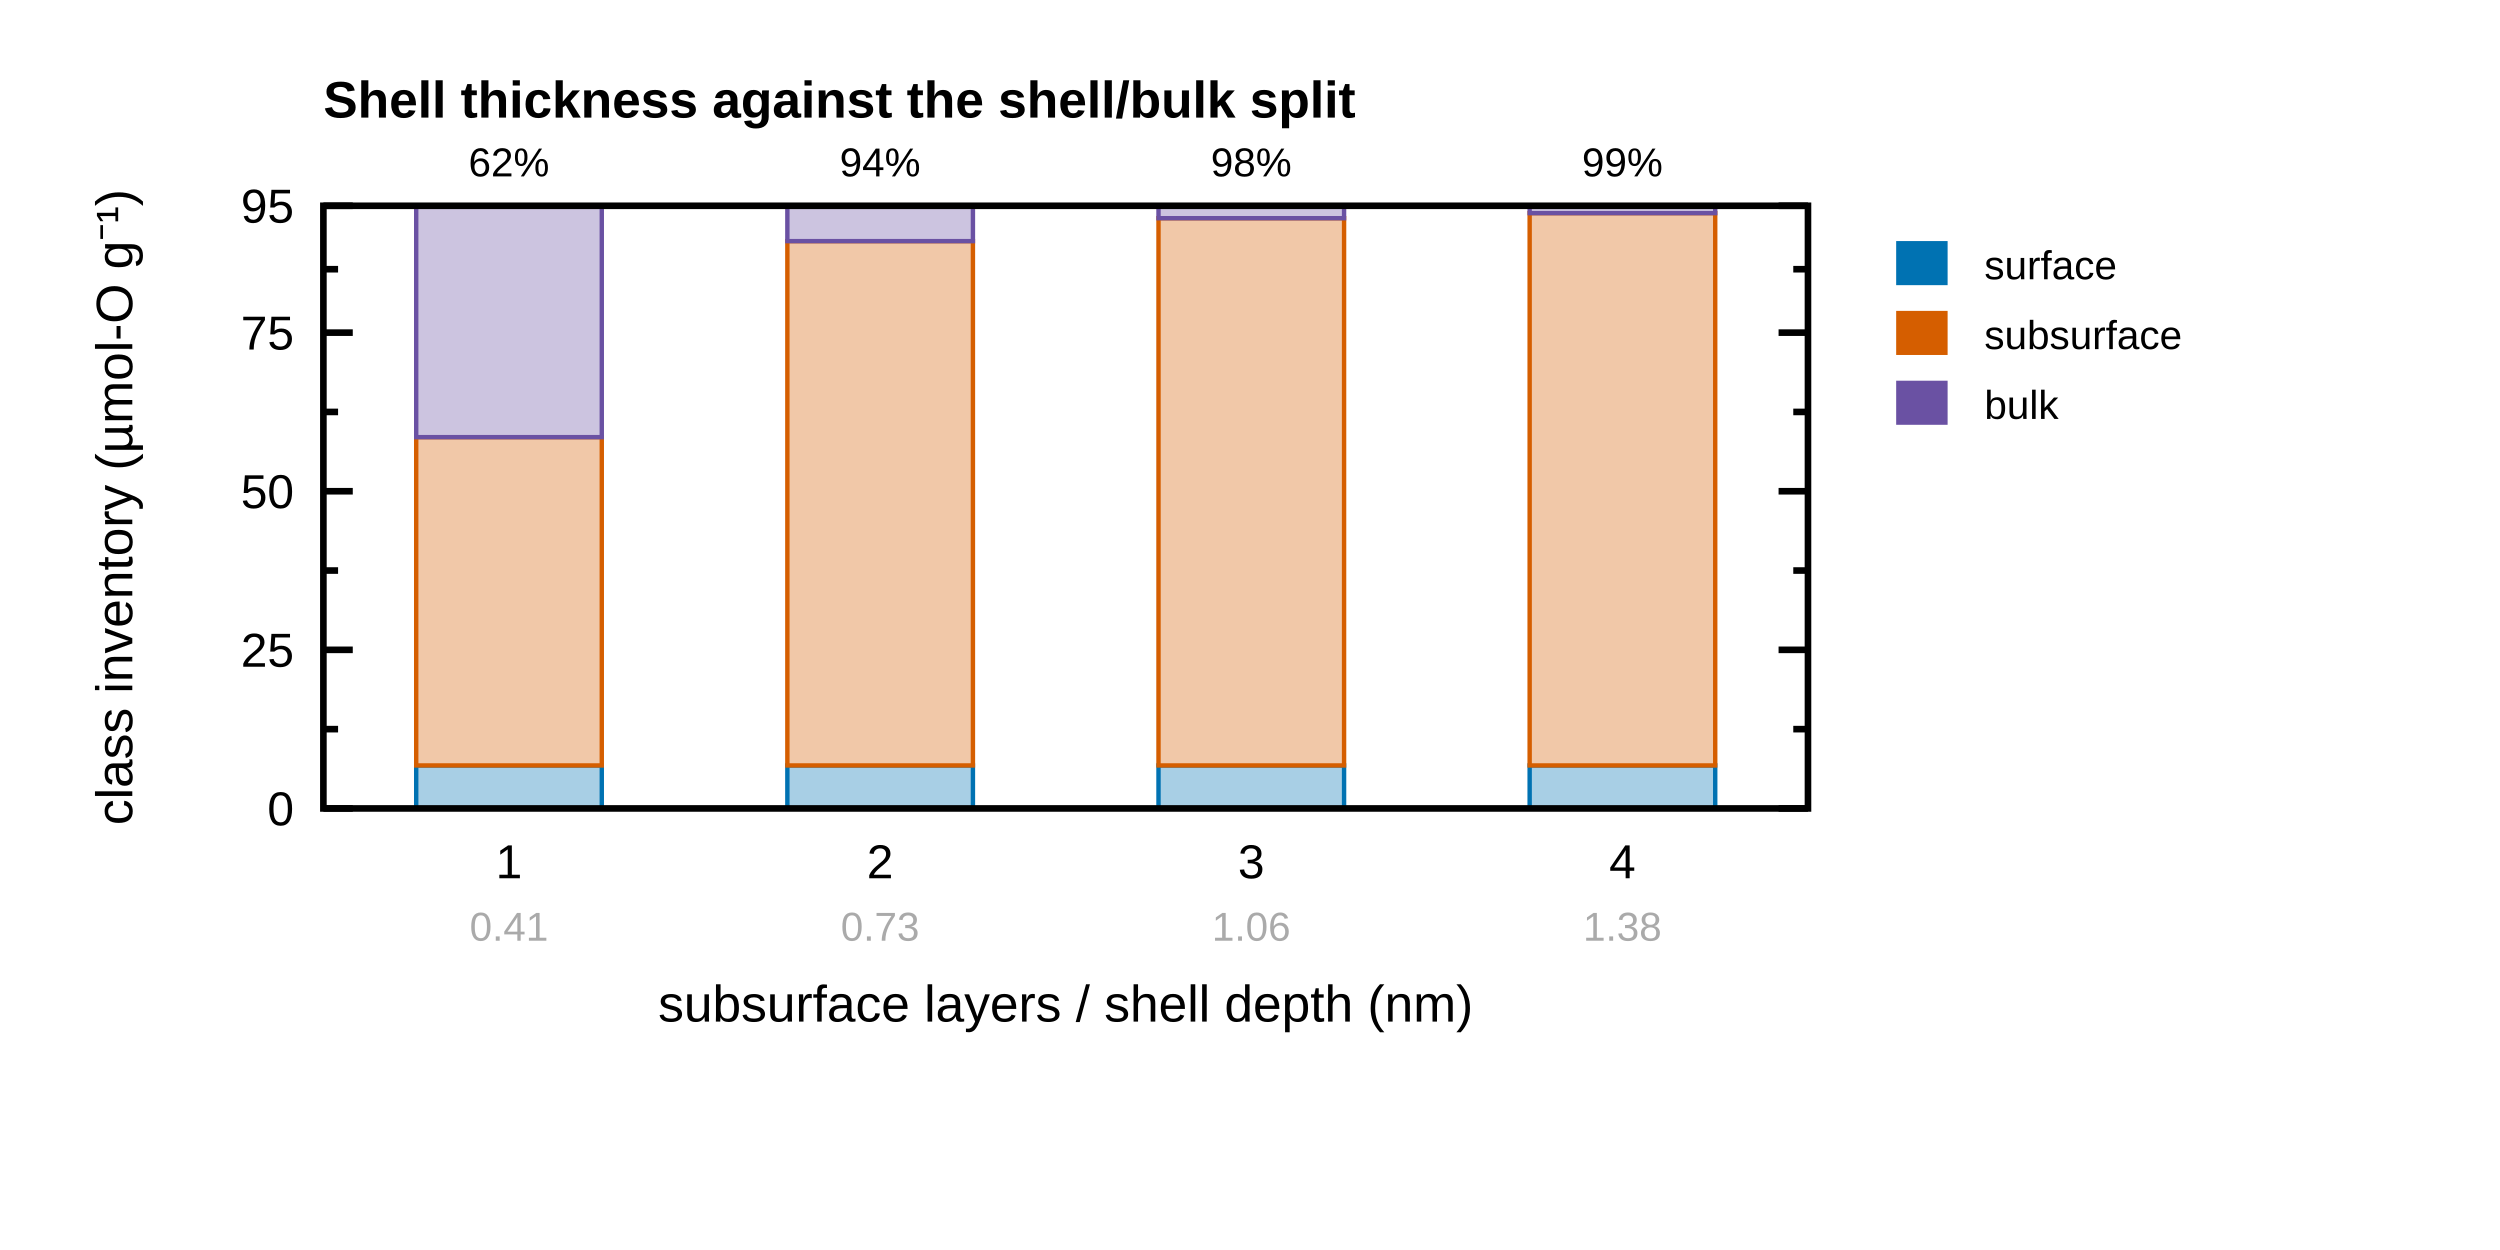
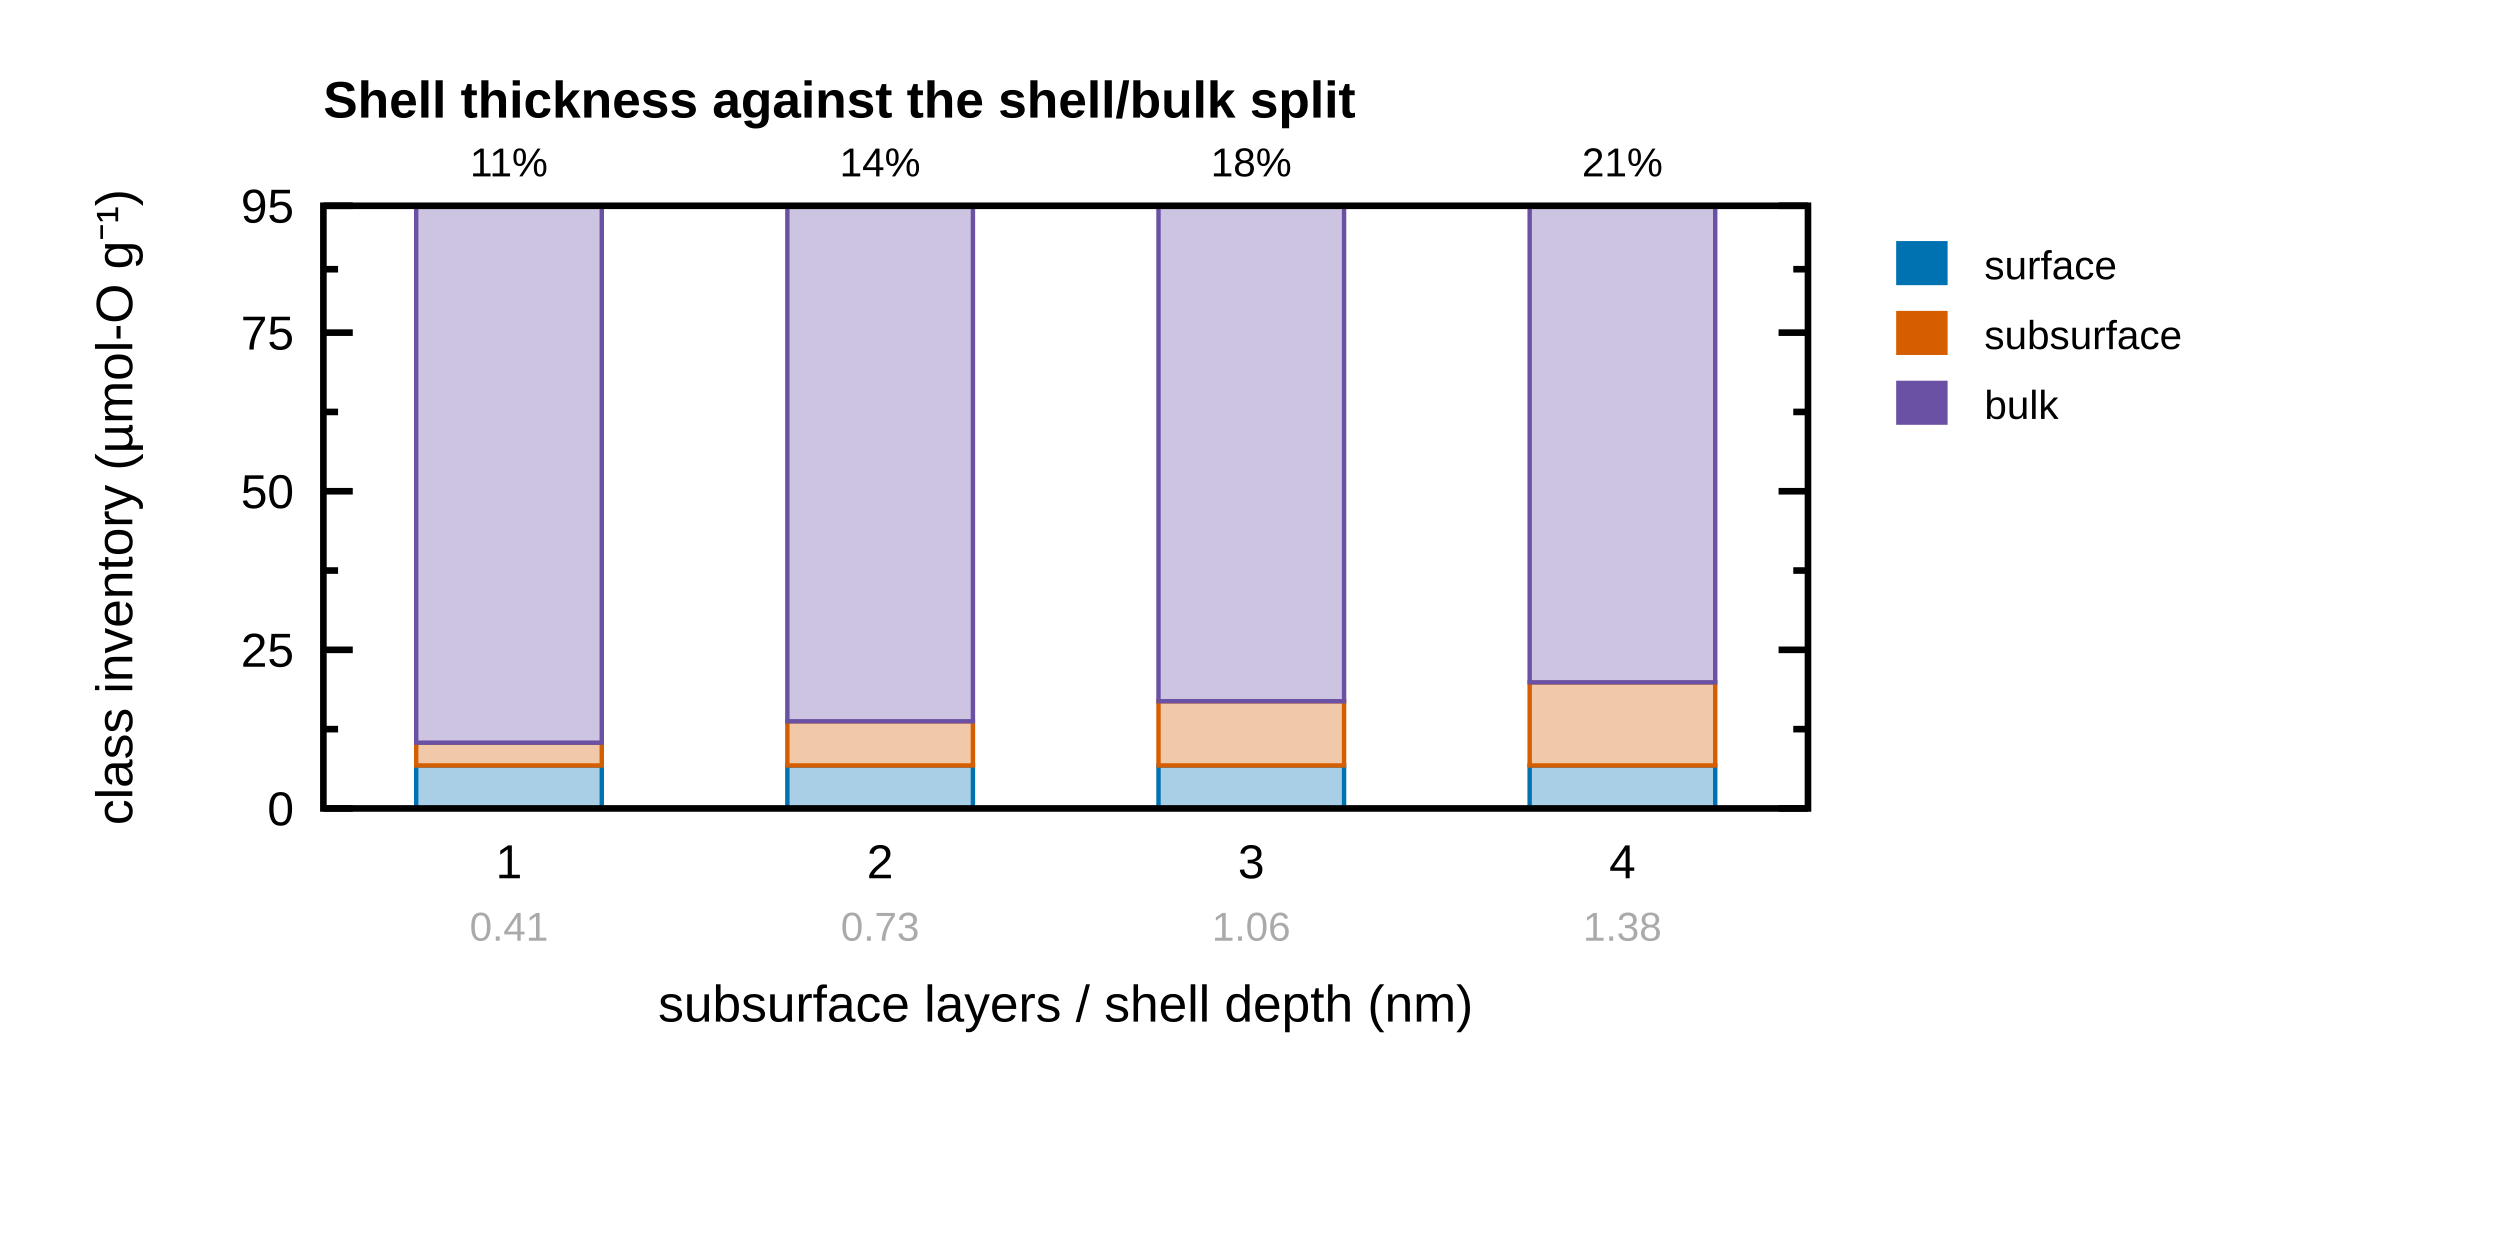
<svg xmlns="http://www.w3.org/2000/svg" width="120mm" height="60mm" viewBox="0 0 340.16 170.08" data-width-mm="120" data-height-mm="60" data-kind="plate">
  <rect x="0" y="0" width="340.16" height="170.08" fill="#FFFFFF" />
  <text x="44" y="16" font-family="Arial, Helvetica, sans-serif" font-size="7" font-weight="bold" fill="#000000">Shell thickness against the shell/bulk split</text>
  <rect x="56.63" y="104.15" width="25.25" height="5.85" fill="#a8cfe5" stroke="#0072B2" stroke-width="0.6" />
-   <rect x="56.63" y="59.48" width="25.25" height="44.67" fill="#f1c8a8" stroke="#D55E00" stroke-width="0.6" />
-   <rect x="56.63" y="28" width="25.25" height="31.48" fill="#ccc4e0" stroke="#6A51A3" stroke-width="0.6" />
-   <text x="69.25" y="24" font-family="Arial, Helvetica, sans-serif" font-size="5.5" text-anchor="middle" fill="#000000">62%</text>
+   <rect x="56.63" y="101.05" width="25.25" height="3.1" fill="#f1c8a8" stroke="#D55E00" stroke-width="0.6" />
+   <rect x="56.63" y="28" width="25.25" height="73.05" fill="#ccc4e0" stroke="#6A51A3" stroke-width="0.6" />
+   <text x="69.25" y="24" font-family="Arial, Helvetica, sans-serif" font-size="5.5" text-anchor="middle" fill="#000000">11%</text>
  <text x="69.25" y="119.5" font-family="Arial, Helvetica, sans-serif" font-size="6.5" text-anchor="middle" fill="#000000">1</text>
  <text x="69.25" y="128" font-family="Arial, Helvetica, sans-serif" font-size="5.5" text-anchor="middle" fill="#AAAAAA">0.41</text>
  <rect x="107.13" y="104.15" width="25.25" height="5.85" fill="#a8cfe5" stroke="#0072B2" stroke-width="0.6" />
-   <rect x="107.13" y="32.81" width="25.25" height="71.34" fill="#f1c8a8" stroke="#D55E00" stroke-width="0.6" />
-   <rect x="107.13" y="28" width="25.25" height="4.81" fill="#ccc4e0" stroke="#6A51A3" stroke-width="0.6" />
-   <text x="119.75" y="24" font-family="Arial, Helvetica, sans-serif" font-size="5.5" text-anchor="middle" fill="#000000">94%</text>
+   <rect x="107.13" y="98.14" width="25.25" height="6.01" fill="#f1c8a8" stroke="#D55E00" stroke-width="0.6" />
+   <rect x="107.13" y="28" width="25.25" height="70.14" fill="#ccc4e0" stroke="#6A51A3" stroke-width="0.6" />
+   <text x="119.75" y="24" font-family="Arial, Helvetica, sans-serif" font-size="5.5" text-anchor="middle" fill="#000000">14%</text>
  <text x="119.75" y="119.5" font-family="Arial, Helvetica, sans-serif" font-size="6.5" text-anchor="middle" fill="#000000">2</text>
  <text x="119.75" y="128" font-family="Arial, Helvetica, sans-serif" font-size="5.5" text-anchor="middle" fill="#AAAAAA">0.73</text>
  <rect x="157.63" y="104.15" width="25.25" height="5.85" fill="#a8cfe5" stroke="#0072B2" stroke-width="0.6" />
-   <rect x="157.63" y="29.69" width="25.25" height="74.46" fill="#f1c8a8" stroke="#D55E00" stroke-width="0.6" />
-   <rect x="157.63" y="28" width="25.25" height="1.69" fill="#ccc4e0" stroke="#6A51A3" stroke-width="0.6" />
-   <text x="170.25" y="24" font-family="Arial, Helvetica, sans-serif" font-size="5.5" text-anchor="middle" fill="#000000">98%</text>
+   <rect x="157.63" y="95.41" width="25.25" height="8.74" fill="#f1c8a8" stroke="#D55E00" stroke-width="0.6" />
+   <rect x="157.63" y="28" width="25.25" height="67.41" fill="#ccc4e0" stroke="#6A51A3" stroke-width="0.6" />
+   <text x="170.25" y="24" font-family="Arial, Helvetica, sans-serif" font-size="5.5" text-anchor="middle" fill="#000000">18%</text>
  <text x="170.25" y="119.5" font-family="Arial, Helvetica, sans-serif" font-size="6.5" text-anchor="middle" fill="#000000">3</text>
  <text x="170.25" y="128" font-family="Arial, Helvetica, sans-serif" font-size="5.5" text-anchor="middle" fill="#AAAAAA">1.06</text>
  <rect x="208.13" y="104.15" width="25.25" height="5.85" fill="#a8cfe5" stroke="#0072B2" stroke-width="0.6" />
-   <rect x="208.13" y="29" width="25.25" height="75.15" fill="#f1c8a8" stroke="#D55E00" stroke-width="0.6" />
-   <rect x="208.13" y="28" width="25.25" height="1" fill="#ccc4e0" stroke="#6A51A3" stroke-width="0.6" />
-   <text x="220.75" y="24" font-family="Arial, Helvetica, sans-serif" font-size="5.5" text-anchor="middle" fill="#000000">99%</text>
+   <rect x="208.13" y="92.84" width="25.25" height="11.31" fill="#f1c8a8" stroke="#D55E00" stroke-width="0.6" />
+   <rect x="208.13" y="28" width="25.25" height="64.84" fill="#ccc4e0" stroke="#6A51A3" stroke-width="0.6" />
+   <text x="220.75" y="24" font-family="Arial, Helvetica, sans-serif" font-size="5.5" text-anchor="middle" fill="#000000">21%</text>
  <text x="220.75" y="119.5" font-family="Arial, Helvetica, sans-serif" font-size="6.5" text-anchor="middle" fill="#000000">4</text>
  <text x="220.75" y="128" font-family="Arial, Helvetica, sans-serif" font-size="5.5" text-anchor="middle" fill="#AAAAAA">1.38</text>
  <rect x="44" y="28" width="202" height="82" fill="none" stroke="#000000" stroke-width="0.9" />
  <text x="145" y="139" font-family="Arial, Helvetica, sans-serif" font-size="7" text-anchor="middle" fill="#000000">subsurface layers / shell depth (nm)</text>
  <line x1="44" y1="110" x2="48" y2="110" stroke="#000000" stroke-width="0.9" />
  <line x1="242" y1="110" x2="246" y2="110" stroke="#000000" stroke-width="0.9" />
  <text x="40" y="112.3" font-family="Arial, Helvetica, sans-serif" font-size="6.5" text-anchor="end" fill="#000000">0</text>
  <line x1="44" y1="88.42" x2="48" y2="88.42" stroke="#000000" stroke-width="0.9" />
  <line x1="242" y1="88.42" x2="246" y2="88.42" stroke="#000000" stroke-width="0.9" />
  <text x="40" y="90.72" font-family="Arial, Helvetica, sans-serif" font-size="6.5" text-anchor="end" fill="#000000">25</text>
  <line x1="44" y1="66.84" x2="48" y2="66.84" stroke="#000000" stroke-width="0.9" />
  <line x1="242" y1="66.84" x2="246" y2="66.84" stroke="#000000" stroke-width="0.9" />
  <text x="40" y="69.14" font-family="Arial, Helvetica, sans-serif" font-size="6.5" text-anchor="end" fill="#000000">50</text>
  <line x1="44" y1="45.26" x2="48" y2="45.26" stroke="#000000" stroke-width="0.9" />
  <line x1="242" y1="45.26" x2="246" y2="45.26" stroke="#000000" stroke-width="0.9" />
  <text x="40" y="47.56" font-family="Arial, Helvetica, sans-serif" font-size="6.5" text-anchor="end" fill="#000000">75</text>
  <line x1="44" y1="28" x2="48" y2="28" stroke="#000000" stroke-width="0.9" />
  <line x1="242" y1="28" x2="246" y2="28" stroke="#000000" stroke-width="0.9" />
  <text x="40" y="30.3" font-family="Arial, Helvetica, sans-serif" font-size="6.5" text-anchor="end" fill="#000000">95</text>
  <line x1="44" y1="36.63" x2="46" y2="36.63" stroke="#000000" stroke-width="0.9" />
  <line x1="244" y1="36.63" x2="246" y2="36.63" stroke="#000000" stroke-width="0.9" />
  <line x1="44" y1="56.05" x2="46" y2="56.05" stroke="#000000" stroke-width="0.9" />
  <line x1="244" y1="56.05" x2="246" y2="56.05" stroke="#000000" stroke-width="0.9" />
  <line x1="44" y1="77.63" x2="46" y2="77.63" stroke="#000000" stroke-width="0.9" />
  <line x1="244" y1="77.63" x2="246" y2="77.63" stroke="#000000" stroke-width="0.9" />
  <line x1="44" y1="99.21" x2="46" y2="99.21" stroke="#000000" stroke-width="0.9" />
  <line x1="244" y1="99.21" x2="246" y2="99.21" stroke="#000000" stroke-width="0.9" />
  <text x="18" y="69" font-family="Arial, Helvetica, sans-serif" font-size="7" text-anchor="middle" fill="#000000" transform="rotate(-90 18 69)">class inventory (µmol-O g⁻¹)</text>
  <rect x="258" y="32.8" width="7" height="6" fill="#0072B2" />
  <text x="270" y="38" font-family="Arial, Helvetica, sans-serif" font-size="5.5" fill="#000000">surface</text>
  <rect x="258" y="42.3" width="7" height="6" fill="#D55E00" />
  <text x="270" y="47.5" font-family="Arial, Helvetica, sans-serif" font-size="5.5" fill="#000000">subsurface</text>
  <rect x="258" y="51.8" width="7" height="6" fill="#6A51A3" />
  <text x="270" y="57" font-family="Arial, Helvetica, sans-serif" font-size="5.5" fill="#000000">bulk</text>
</svg>
